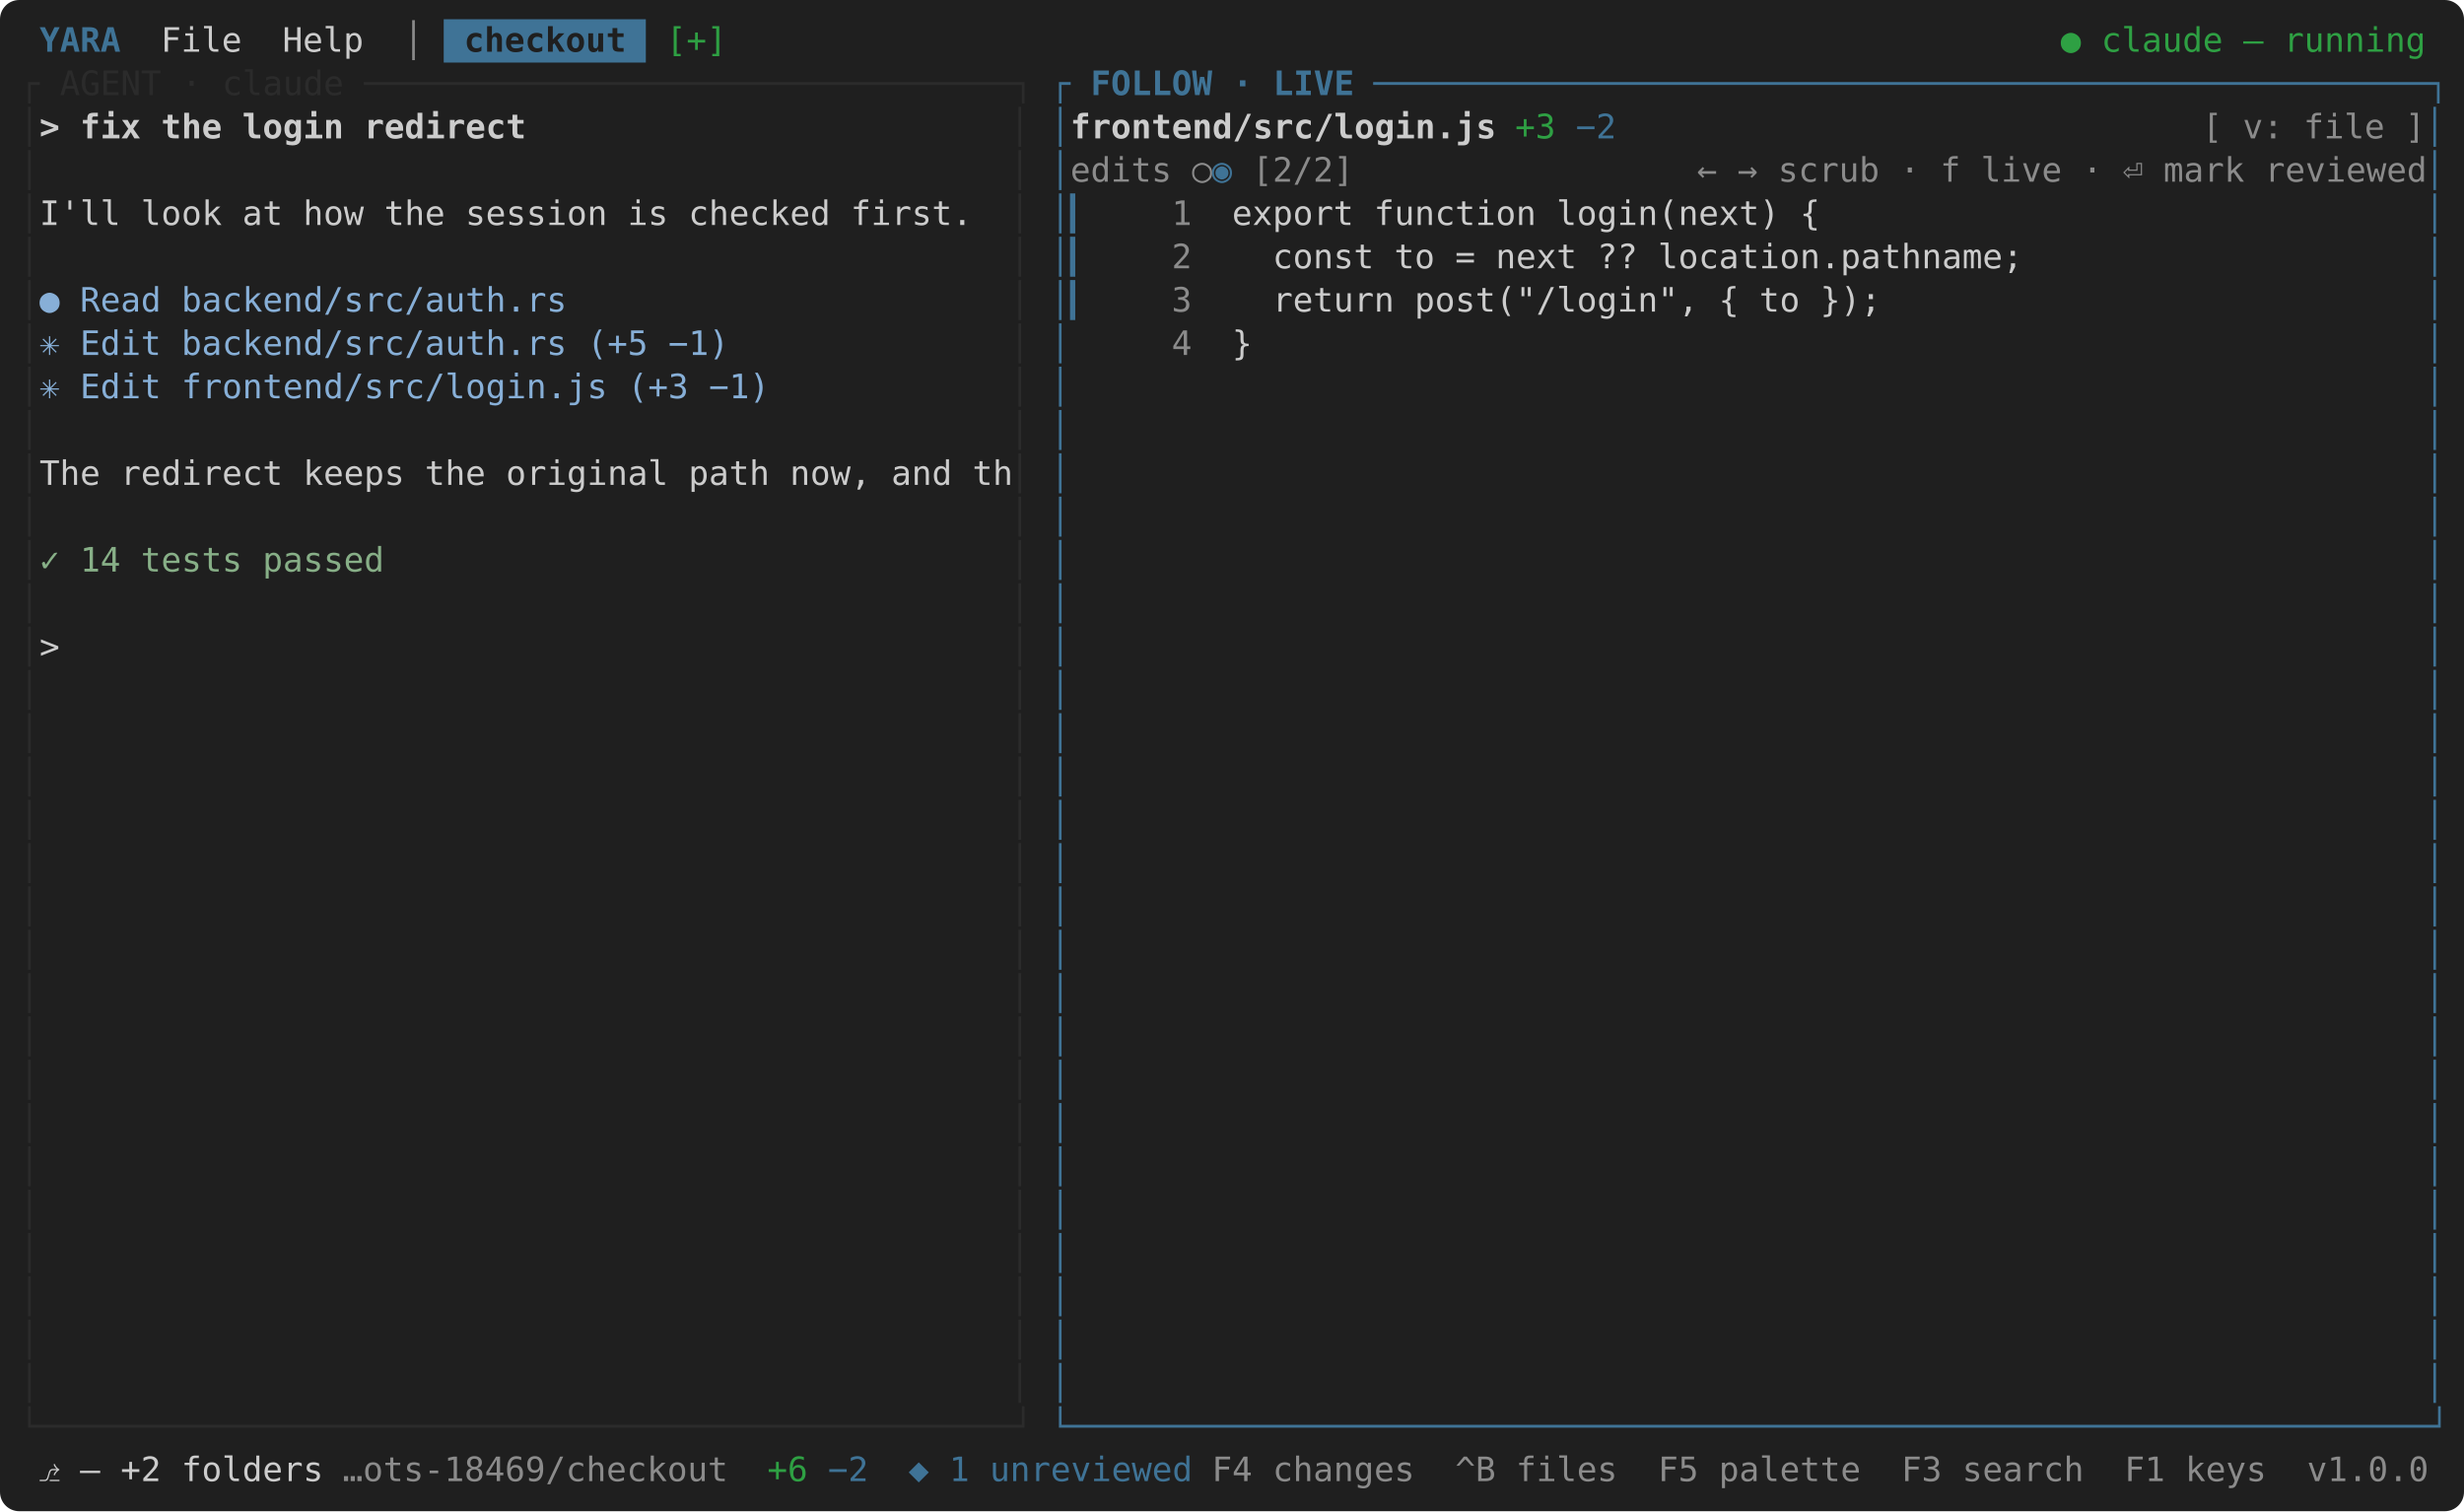
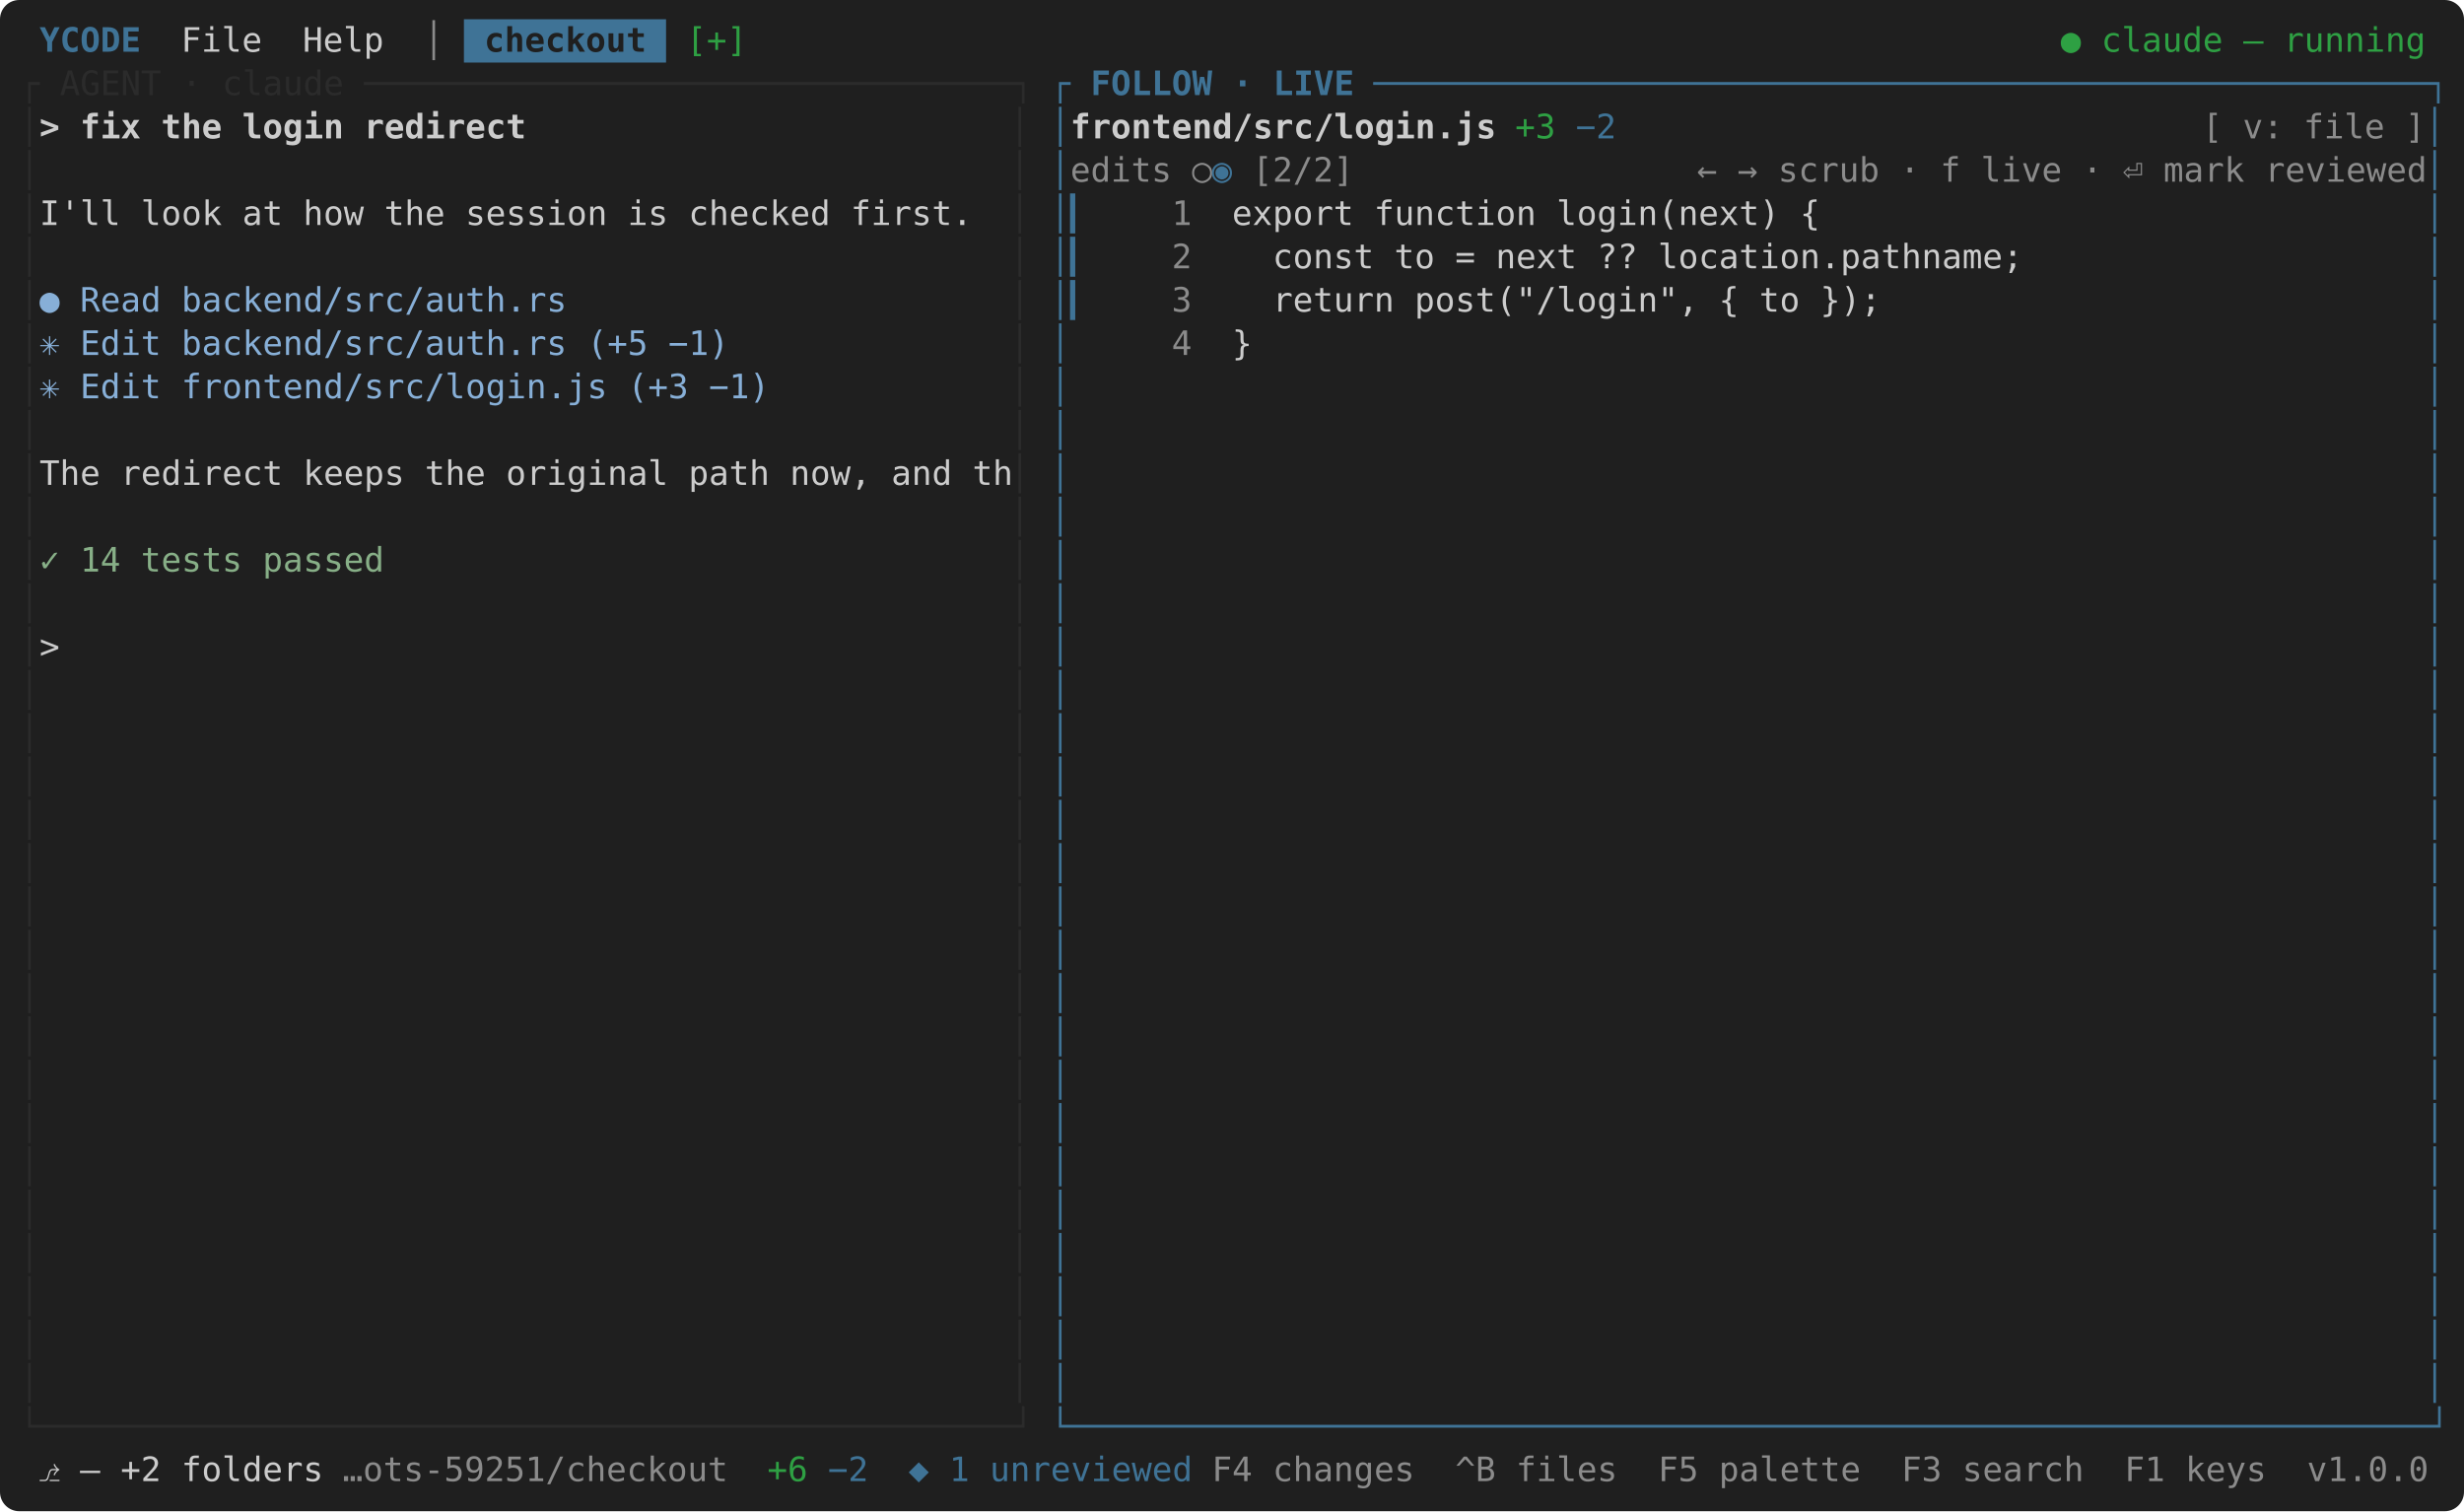
<svg xmlns="http://www.w3.org/2000/svg" width="1024" height="628" viewBox="0 0 1024 628" font-family="SF Mono, Menlo, Consolas, 'DejaVu Sans Mono', monospace" font-size="14">
  <rect width="100%" height="100%" rx="8" fill="#1f1f1f" />
-   <rect x="184.4" y="8" width="84" height="18" fill="#3f7396" />
-   <text x="8" y="21.5" fill="#3f7396" xml:space="preserve" font-weight="bold"> YARA </text>
-   <text x="58.4" y="21.5" fill="#cccccc" xml:space="preserve"> File  Help </text>
-   <text x="159.2" y="21.5" fill="#8b8b8b" xml:space="preserve"> │ </text>
-   <text x="184.4" y="21.5" fill="#1f1f1f" xml:space="preserve" font-weight="bold"> checkout </text>
-   <text x="276.8" y="21.5" fill="#2ea043" xml:space="preserve">[+]</text>
+   <rect x="192.8" y="8" width="84" height="18" fill="#3f7396" />
+   <text x="8" y="21.5" fill="#3f7396" xml:space="preserve" font-weight="bold"> YCODE </text>
+   <text x="66.8" y="21.5" fill="#cccccc" xml:space="preserve"> File  Help </text>
+   <text x="167.6" y="21.5" fill="#8b8b8b" xml:space="preserve"> │ </text>
+   <text x="192.8" y="21.5" fill="#1f1f1f" xml:space="preserve" font-weight="bold"> checkout </text>
+   <text x="285.2" y="21.5" fill="#2ea043" xml:space="preserve">[+]</text>
  <text x="856.4" y="21.5" fill="#2ea043" xml:space="preserve">● claude — running </text>
  <text x="8" y="39.5" fill="#2b2b2b" xml:space="preserve">┌ AGENT · claude ────────────────────────────────┐</text>
  <text x="436.4" y="39.5" fill="#3f7396" xml:space="preserve">┌</text>
  <text x="444.8" y="39.5" fill="#3f7396" xml:space="preserve" font-weight="bold"> FOLLOW · LIVE </text>
  <text x="570.8" y="39.5" fill="#3f7396" xml:space="preserve">────────────────────────────────────────────────────┐</text>
  <text x="8" y="57.5" fill="#2b2b2b" xml:space="preserve">│</text>
  <text x="16.4" y="57.5" fill="#cccccc" xml:space="preserve" font-weight="bold">&gt; fix the login redirect</text>
  <text x="419.6" y="57.5" fill="#2b2b2b" xml:space="preserve">│</text>
  <text x="436.4" y="57.5" fill="#3f7396" xml:space="preserve">│</text>
  <text x="444.8" y="57.5" fill="#cccccc" xml:space="preserve" font-weight="bold">frontend/src/login.js</text>
  <text x="621.2" y="57.5" fill="#2ea043" xml:space="preserve"> +3</text>
  <text x="646.4" y="57.5" fill="#3f7396" xml:space="preserve"> −2</text>
  <text x="915.2" y="57.5" fill="#8b8b8b" xml:space="preserve">[ v: file ]</text>
  <text x="1007.6" y="57.5" fill="#3f7396" xml:space="preserve">│</text>
  <text x="8" y="75.5" fill="#2b2b2b" xml:space="preserve">│</text>
  <text x="419.6" y="75.5" fill="#2b2b2b" xml:space="preserve">│</text>
  <text x="436.4" y="75.5" fill="#3f7396" xml:space="preserve">│</text>
  <text x="444.8" y="75.5" fill="#8b8b8b" xml:space="preserve">edits ○</text>
  <text x="503.6" y="75.5" fill="#3f7396" xml:space="preserve">◉</text>
  <text x="512" y="75.5" fill="#8b8b8b" xml:space="preserve"> [2/2]</text>
  <text x="705.2" y="75.5" fill="#8b8b8b" xml:space="preserve">← → scrub · f live · ⏎ mark reviewed</text>
  <text x="1007.6" y="75.5" fill="#3f7396" xml:space="preserve">│</text>
  <text x="8" y="93.5" fill="#2b2b2b" xml:space="preserve">│</text>
  <text x="16.4" y="93.5" fill="#cccccc" xml:space="preserve">I'll look at how the session is checked first.  </text>
  <text x="419.6" y="93.5" fill="#2b2b2b" xml:space="preserve">│</text>
  <text x="436.4" y="93.5" fill="#3f7396" xml:space="preserve">│▎</text>
  <text x="453.2" y="93.5" fill="#8b8b8b" xml:space="preserve">    1  </text>
  <text x="512" y="93.5" fill="#cccccc" xml:space="preserve">export function login(next) {                              </text>
  <text x="1007.6" y="93.5" fill="#3f7396" xml:space="preserve">│</text>
  <text x="8" y="111.5" fill="#2b2b2b" xml:space="preserve">│</text>
  <text x="419.6" y="111.5" fill="#2b2b2b" xml:space="preserve">│</text>
  <text x="436.4" y="111.5" fill="#3f7396" xml:space="preserve">│▎</text>
  <text x="453.2" y="111.5" fill="#8b8b8b" xml:space="preserve">    2  </text>
  <text x="512" y="111.5" fill="#cccccc" xml:space="preserve">  const to = next ?? location.pathname;                    </text>
  <text x="1007.6" y="111.5" fill="#3f7396" xml:space="preserve">│</text>
  <text x="8" y="129.5" fill="#2b2b2b" xml:space="preserve">│</text>
  <text x="16.4" y="129.5" fill="#87afd7" xml:space="preserve">● Read backend/src/auth.rs</text>
  <text x="419.6" y="129.5" fill="#2b2b2b" xml:space="preserve">│</text>
  <text x="436.4" y="129.5" fill="#3f7396" xml:space="preserve">│▎</text>
  <text x="453.2" y="129.5" fill="#8b8b8b" xml:space="preserve">    3  </text>
  <text x="512" y="129.5" fill="#cccccc" xml:space="preserve">  return post("/login", { to });                           </text>
  <text x="1007.6" y="129.5" fill="#3f7396" xml:space="preserve">│</text>
  <text x="8" y="147.5" fill="#2b2b2b" xml:space="preserve">│</text>
  <text x="16.4" y="147.5" fill="#87afd7" xml:space="preserve">✳ Edit backend/src/auth.rs (+5 −1)</text>
  <text x="419.6" y="147.5" fill="#2b2b2b" xml:space="preserve">│</text>
  <text x="436.4" y="147.5" fill="#3f7396" xml:space="preserve">│</text>
  <text x="453.2" y="147.5" fill="#8b8b8b" xml:space="preserve">    4  </text>
  <text x="512" y="147.5" fill="#cccccc" xml:space="preserve">}                                                          </text>
  <text x="1007.6" y="147.5" fill="#3f7396" xml:space="preserve">│</text>
  <text x="8" y="165.5" fill="#2b2b2b" xml:space="preserve">│</text>
  <text x="16.4" y="165.5" fill="#87afd7" xml:space="preserve">✳ Edit frontend/src/login.js (+3 −1)</text>
  <text x="419.6" y="165.5" fill="#2b2b2b" xml:space="preserve">│</text>
  <text x="436.4" y="165.5" fill="#3f7396" xml:space="preserve">│</text>
  <text x="1007.6" y="165.5" fill="#3f7396" xml:space="preserve">│</text>
  <text x="8" y="183.5" fill="#2b2b2b" xml:space="preserve">│</text>
  <text x="419.6" y="183.5" fill="#2b2b2b" xml:space="preserve">│</text>
  <text x="436.4" y="183.5" fill="#3f7396" xml:space="preserve">│</text>
  <text x="1007.6" y="183.5" fill="#3f7396" xml:space="preserve">│</text>
  <text x="8" y="201.5" fill="#2b2b2b" xml:space="preserve">│</text>
  <text x="16.4" y="201.5" fill="#cccccc" xml:space="preserve">The redirect keeps the original path now, and th</text>
  <text x="419.6" y="201.5" fill="#2b2b2b" xml:space="preserve">│</text>
  <text x="436.4" y="201.5" fill="#3f7396" xml:space="preserve">│</text>
  <text x="1007.6" y="201.5" fill="#3f7396" xml:space="preserve">│</text>
  <text x="8" y="219.5" fill="#2b2b2b" xml:space="preserve">│</text>
  <text x="419.6" y="219.5" fill="#2b2b2b" xml:space="preserve">│</text>
  <text x="436.4" y="219.5" fill="#3f7396" xml:space="preserve">│</text>
  <text x="1007.6" y="219.5" fill="#3f7396" xml:space="preserve">│</text>
  <text x="8" y="237.5" fill="#2b2b2b" xml:space="preserve">│</text>
  <text x="16.4" y="237.5" fill="#87af87" xml:space="preserve">✓ 14 tests passed</text>
  <text x="419.6" y="237.5" fill="#2b2b2b" xml:space="preserve">│</text>
  <text x="436.4" y="237.5" fill="#3f7396" xml:space="preserve">│</text>
  <text x="1007.6" y="237.5" fill="#3f7396" xml:space="preserve">│</text>
  <text x="8" y="255.5" fill="#2b2b2b" xml:space="preserve">│</text>
  <text x="419.6" y="255.5" fill="#2b2b2b" xml:space="preserve">│</text>
  <text x="436.4" y="255.5" fill="#3f7396" xml:space="preserve">│</text>
  <text x="1007.6" y="255.5" fill="#3f7396" xml:space="preserve">│</text>
  <text x="8" y="273.5" fill="#2b2b2b" xml:space="preserve">│</text>
  <text x="16.4" y="273.5" fill="#cccccc" xml:space="preserve">&gt;                                               </text>
  <text x="419.6" y="273.5" fill="#2b2b2b" xml:space="preserve">│</text>
  <text x="436.4" y="273.5" fill="#3f7396" xml:space="preserve">│</text>
  <text x="1007.6" y="273.5" fill="#3f7396" xml:space="preserve">│</text>
  <text x="8" y="291.5" fill="#2b2b2b" xml:space="preserve">│</text>
  <text x="419.6" y="291.5" fill="#2b2b2b" xml:space="preserve">│</text>
  <text x="436.4" y="291.5" fill="#3f7396" xml:space="preserve">│</text>
  <text x="1007.6" y="291.5" fill="#3f7396" xml:space="preserve">│</text>
  <text x="8" y="309.5" fill="#2b2b2b" xml:space="preserve">│</text>
  <text x="419.6" y="309.5" fill="#2b2b2b" xml:space="preserve">│</text>
  <text x="436.4" y="309.5" fill="#3f7396" xml:space="preserve">│</text>
  <text x="1007.6" y="309.5" fill="#3f7396" xml:space="preserve">│</text>
  <text x="8" y="327.5" fill="#2b2b2b" xml:space="preserve">│</text>
  <text x="419.6" y="327.5" fill="#2b2b2b" xml:space="preserve">│</text>
  <text x="436.4" y="327.5" fill="#3f7396" xml:space="preserve">│</text>
  <text x="1007.6" y="327.5" fill="#3f7396" xml:space="preserve">│</text>
  <text x="8" y="345.5" fill="#2b2b2b" xml:space="preserve">│</text>
  <text x="419.6" y="345.5" fill="#2b2b2b" xml:space="preserve">│</text>
  <text x="436.4" y="345.5" fill="#3f7396" xml:space="preserve">│</text>
  <text x="1007.6" y="345.5" fill="#3f7396" xml:space="preserve">│</text>
  <text x="8" y="363.5" fill="#2b2b2b" xml:space="preserve">│</text>
  <text x="419.6" y="363.5" fill="#2b2b2b" xml:space="preserve">│</text>
  <text x="436.4" y="363.5" fill="#3f7396" xml:space="preserve">│</text>
  <text x="1007.6" y="363.5" fill="#3f7396" xml:space="preserve">│</text>
  <text x="8" y="381.5" fill="#2b2b2b" xml:space="preserve">│</text>
  <text x="419.6" y="381.5" fill="#2b2b2b" xml:space="preserve">│</text>
  <text x="436.4" y="381.5" fill="#3f7396" xml:space="preserve">│</text>
  <text x="1007.6" y="381.5" fill="#3f7396" xml:space="preserve">│</text>
  <text x="8" y="399.5" fill="#2b2b2b" xml:space="preserve">│</text>
  <text x="419.6" y="399.5" fill="#2b2b2b" xml:space="preserve">│</text>
  <text x="436.4" y="399.5" fill="#3f7396" xml:space="preserve">│</text>
  <text x="1007.6" y="399.5" fill="#3f7396" xml:space="preserve">│</text>
  <text x="8" y="417.5" fill="#2b2b2b" xml:space="preserve">│</text>
  <text x="419.6" y="417.5" fill="#2b2b2b" xml:space="preserve">│</text>
  <text x="436.4" y="417.5" fill="#3f7396" xml:space="preserve">│</text>
  <text x="1007.6" y="417.5" fill="#3f7396" xml:space="preserve">│</text>
  <text x="8" y="435.5" fill="#2b2b2b" xml:space="preserve">│</text>
  <text x="419.6" y="435.5" fill="#2b2b2b" xml:space="preserve">│</text>
  <text x="436.4" y="435.5" fill="#3f7396" xml:space="preserve">│</text>
  <text x="1007.6" y="435.5" fill="#3f7396" xml:space="preserve">│</text>
  <text x="8" y="453.5" fill="#2b2b2b" xml:space="preserve">│</text>
  <text x="419.6" y="453.5" fill="#2b2b2b" xml:space="preserve">│</text>
  <text x="436.4" y="453.5" fill="#3f7396" xml:space="preserve">│</text>
  <text x="1007.6" y="453.5" fill="#3f7396" xml:space="preserve">│</text>
  <text x="8" y="471.5" fill="#2b2b2b" xml:space="preserve">│</text>
  <text x="419.6" y="471.5" fill="#2b2b2b" xml:space="preserve">│</text>
  <text x="436.4" y="471.5" fill="#3f7396" xml:space="preserve">│</text>
  <text x="1007.6" y="471.5" fill="#3f7396" xml:space="preserve">│</text>
  <text x="8" y="489.5" fill="#2b2b2b" xml:space="preserve">│</text>
  <text x="419.6" y="489.5" fill="#2b2b2b" xml:space="preserve">│</text>
  <text x="436.4" y="489.5" fill="#3f7396" xml:space="preserve">│</text>
  <text x="1007.6" y="489.5" fill="#3f7396" xml:space="preserve">│</text>
  <text x="8" y="507.5" fill="#2b2b2b" xml:space="preserve">│</text>
  <text x="419.6" y="507.5" fill="#2b2b2b" xml:space="preserve">│</text>
  <text x="436.4" y="507.5" fill="#3f7396" xml:space="preserve">│</text>
  <text x="1007.6" y="507.5" fill="#3f7396" xml:space="preserve">│</text>
  <text x="8" y="525.5" fill="#2b2b2b" xml:space="preserve">│</text>
  <text x="419.6" y="525.5" fill="#2b2b2b" xml:space="preserve">│</text>
  <text x="436.4" y="525.5" fill="#3f7396" xml:space="preserve">│</text>
  <text x="1007.6" y="525.5" fill="#3f7396" xml:space="preserve">│</text>
  <text x="8" y="543.5" fill="#2b2b2b" xml:space="preserve">│</text>
  <text x="419.6" y="543.5" fill="#2b2b2b" xml:space="preserve">│</text>
  <text x="436.4" y="543.5" fill="#3f7396" xml:space="preserve">│</text>
  <text x="1007.6" y="543.5" fill="#3f7396" xml:space="preserve">│</text>
  <text x="8" y="561.5" fill="#2b2b2b" xml:space="preserve">│</text>
  <text x="419.6" y="561.5" fill="#2b2b2b" xml:space="preserve">│</text>
  <text x="436.4" y="561.5" fill="#3f7396" xml:space="preserve">│</text>
  <text x="1007.6" y="561.5" fill="#3f7396" xml:space="preserve">│</text>
  <text x="8" y="579.5" fill="#2b2b2b" xml:space="preserve">│</text>
  <text x="419.6" y="579.5" fill="#2b2b2b" xml:space="preserve">│</text>
  <text x="436.4" y="579.5" fill="#3f7396" xml:space="preserve">│</text>
  <text x="1007.6" y="579.5" fill="#3f7396" xml:space="preserve">│</text>
  <text x="8" y="597.5" fill="#2b2b2b" xml:space="preserve">└────────────────────────────────────────────────┘</text>
  <text x="436.4" y="597.5" fill="#3f7396" xml:space="preserve">└───────────────────────────────────────────────────────────────────┘</text>
  <text x="8" y="615.5" fill="#cccccc" xml:space="preserve"> ⎇ — +2 folders </text>
-   <text x="142.4" y="615.5" fill="#8b8b8b" xml:space="preserve">…ots-18469/checkout</text>
+   <text x="142.4" y="615.5" fill="#8b8b8b" xml:space="preserve">…ots-59251/checkout</text>
  <text x="302" y="615.5" fill="#2ea043" xml:space="preserve">  +6</text>
  <text x="335.6" y="615.5" fill="#3f7396" xml:space="preserve"> −2</text>
  <text x="377.6" y="615.5" fill="#3f7396" xml:space="preserve">◆ 1 unreviewed</text>
  <text x="503.6" y="615.5" fill="#8b8b8b" xml:space="preserve">F4 changes  ^B files  F5 palette  F3 search  F1 keys  v1.0.0 </text>
</svg>
